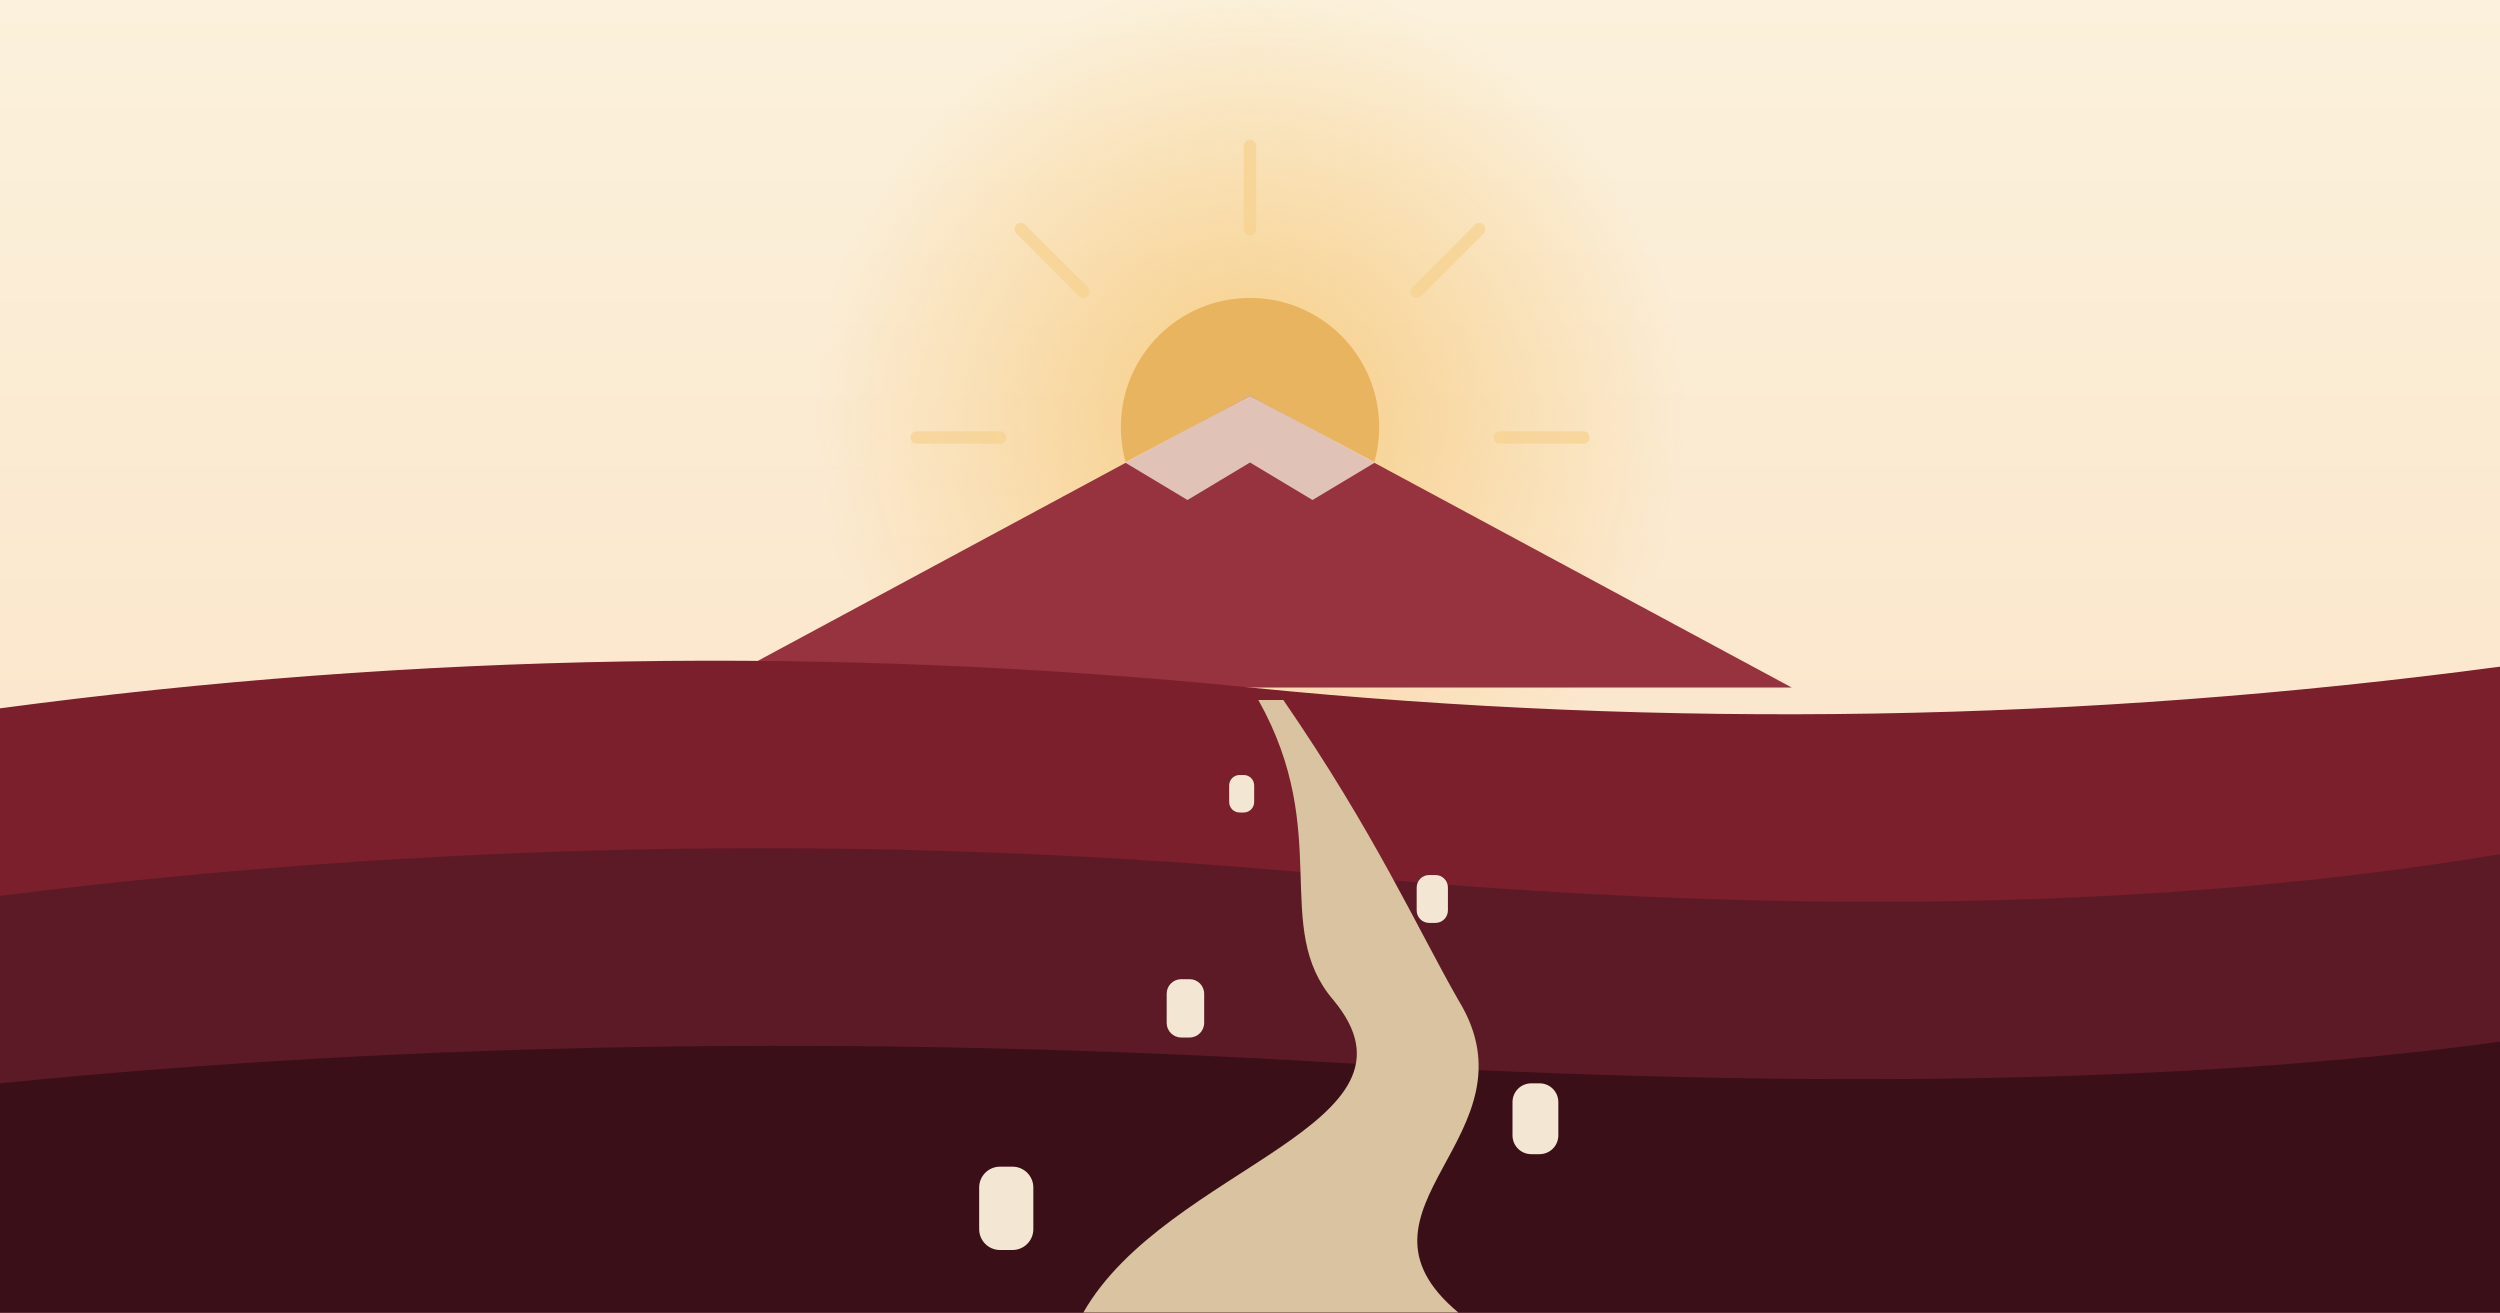
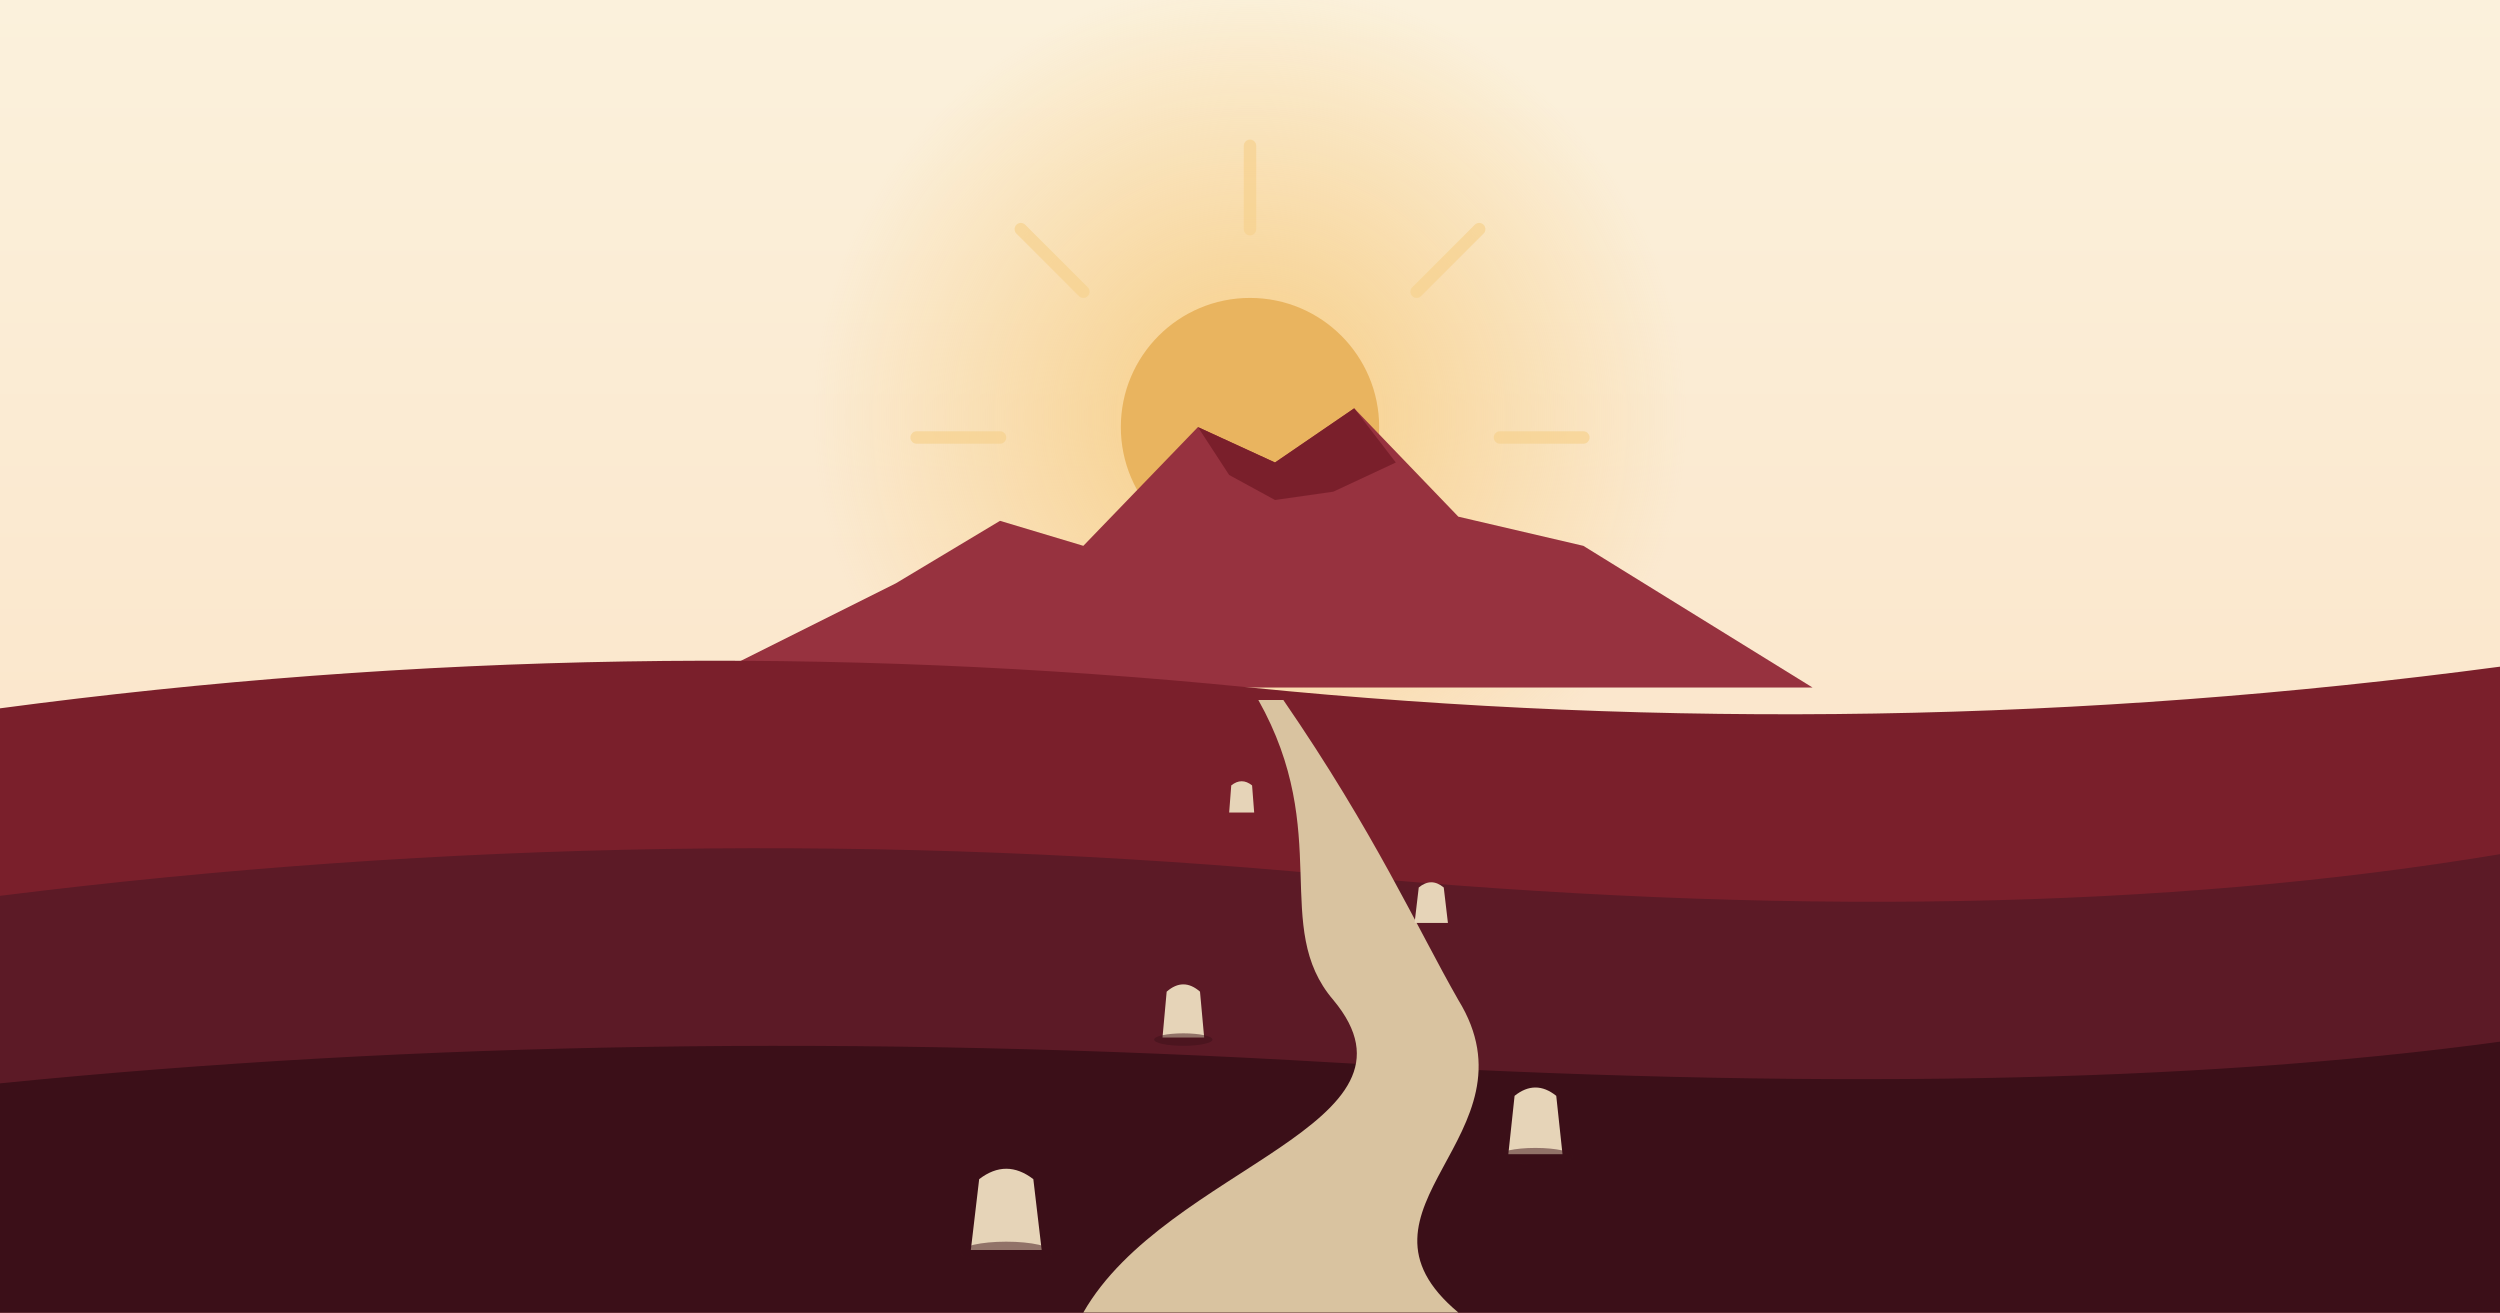
<svg xmlns="http://www.w3.org/2000/svg" viewBox="0 0 1200 630" width="1200" height="630">
  <defs>
    <linearGradient id="ceu" x1="0" y1="0" x2="0" y2="1">
      <stop offset="0" stop-color="#fbf1dc" />
      <stop offset=".6" stop-color="#fbe6cb" />
      <stop offset="1" stop-color="#f1cfae" />
    </linearGradient>
    <radialGradient id="halo" cx=".5" cy=".5" r=".5">
      <stop offset="0" stop-color="#f6c97a" stop-opacity=".9" />
      <stop offset="1" stop-color="#f6c97a" stop-opacity="0" />
    </radialGradient>
  </defs>
  <rect width="1200" height="630" fill="url(#ceu)" />
  <circle cx="600" cy="200" r="210" fill="url(#halo)" />
  <circle cx="600" cy="205" r="62" fill="#e9b45f" />
  <g stroke="#f6d28f" stroke-width="6" stroke-linecap="round" opacity=".7">
    <path d="M600 110 V70 M520 140 L490 110 M680 140 L710 110 M480 210 H440 M720 210 H760" />
  </g>
-   <path d="M340 330 L600 190 L860 330 Z" fill="#97323f" />
-   <path d="M600 190 L660 222 L630 240 L600 222 L570 240 L540 222 Z" fill="#f3e6d3" opacity=".8" />
+   <path d="M330 330 L430 280 L480 250 L520 262 L575 205 L612 222 L650 196 L700 248 L760 262 L870 330 Z" fill="#97323f" />
+   <path d="M575 205 L612 222 L650 196 L670 222 L640 236 L612 240 L590 228 Z" fill="#7a1f2b" />
  <path d="M0 340 Q300 300 600 330 T1200 320 V630 H0 Z" fill="#7a1f2b" />
  <path d="M0 430 Q320 390 640 420 T1200 410 V630 H0 Z" fill="#5c1a26" />
  <path d="M0 520 Q300 490 640 510 T1200 500 V630 H0 Z" fill="#3b0f18" />
  <path d="M520 630 C560 560 690 540 640 480 C610 445 640 400 604 336 L616 336 C660 400 680 445 700 480 C740 545 640 580 700 630 Z" fill="#d9c3a0" />
-   <g fill="#f3e6d3">
-     <rect x="470" y="560" width="26" height="40" rx="10" />
-     <rect x="726" y="520" width="22" height="34" rx="9" />
-     <rect x="560" y="470" width="18" height="28" rx="7" />
-     <rect x="680" y="420" width="15" height="23" rx="6" />
-     <rect x="590" y="372" width="12" height="18" rx="5" />
+   <g fill="#e6d4b8">
+     <path d="M466 600 L470 566 Q483 556 496 566 L500 600 Z" />
+     <ellipse cx="483" cy="601" rx="22" ry="5" fill="#3b0f18" opacity=".5" />
+     <path d="M724 554 L727 526 Q737 518 747 526 L750 554 Z" />
+     <ellipse cx="737" cy="555" rx="18" ry="4" fill="#3b0f18" opacity=".5" />
+     <path d="M558 498 L560 476 Q568 469 576 476 L578 498 Z" />
+     <ellipse cx="568" cy="499" rx="14" ry="3" fill="#3b0f18" opacity=".5" />
+     <path d="M679 443 L681 426 Q687 421 693 426 L695 443 Z" />
+     <path d="M590 390 L591 377 Q596 373 601 377 L602 390 Z" />
  </g>
</svg>
